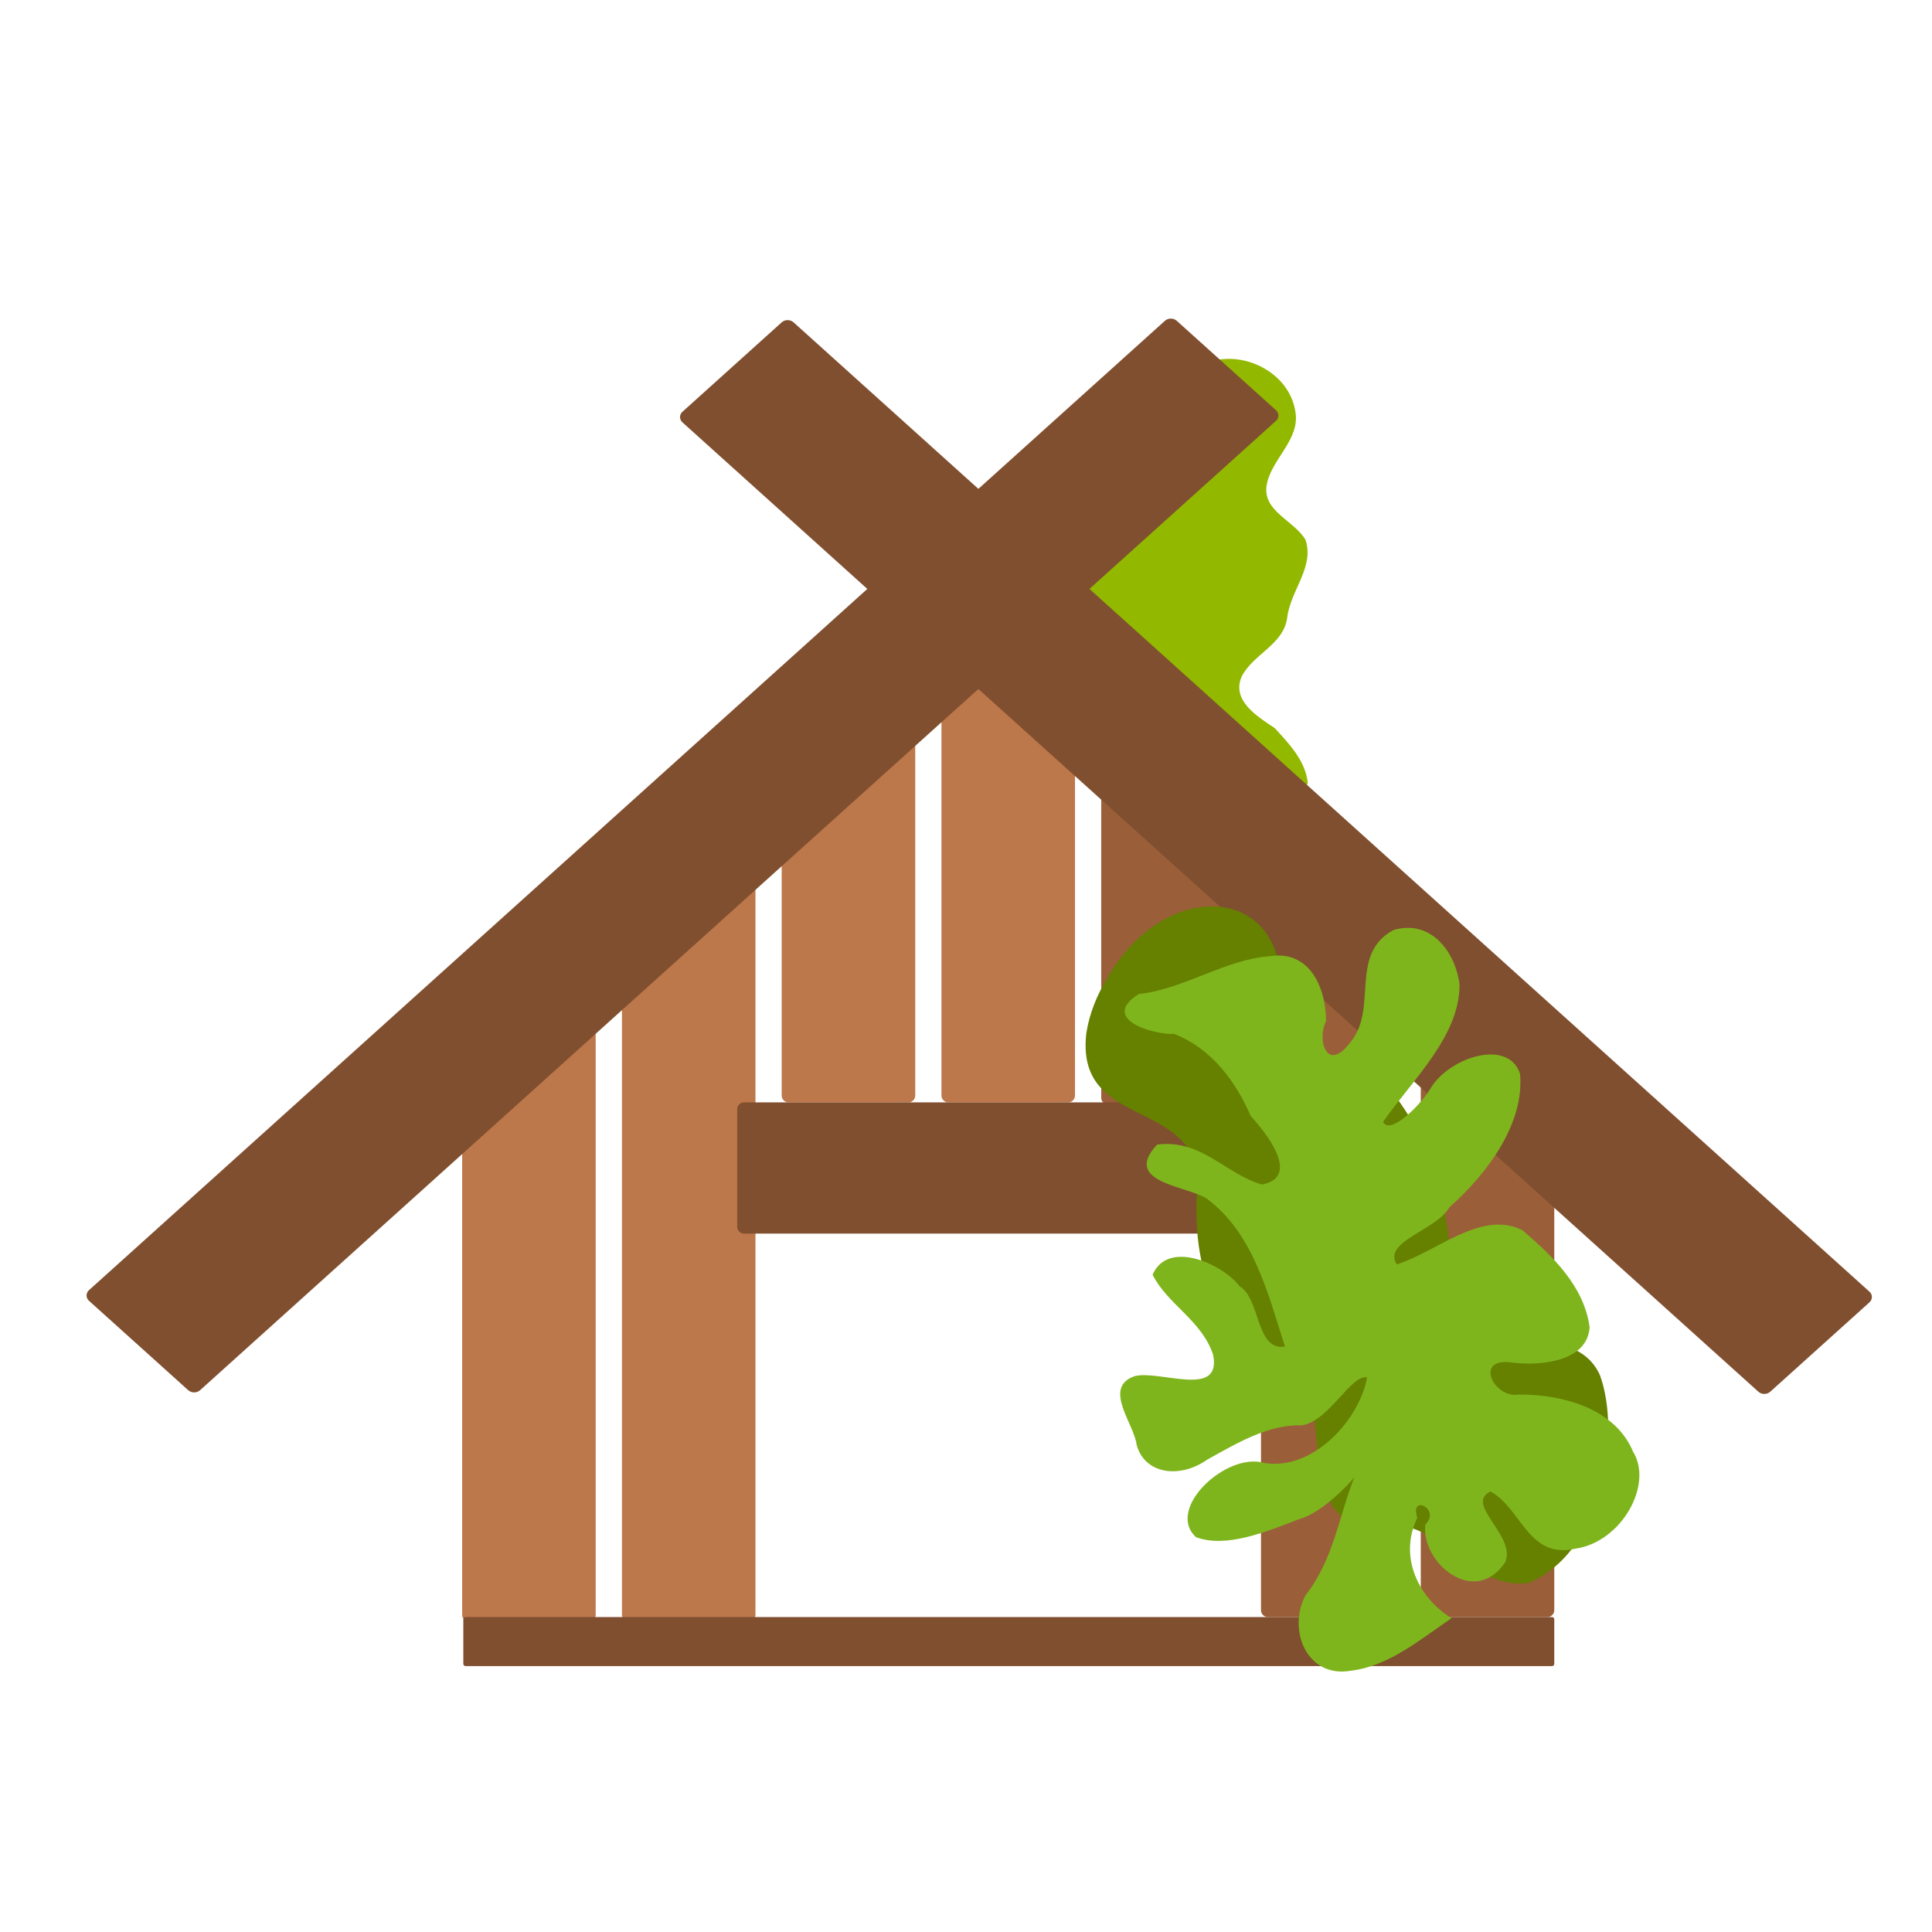
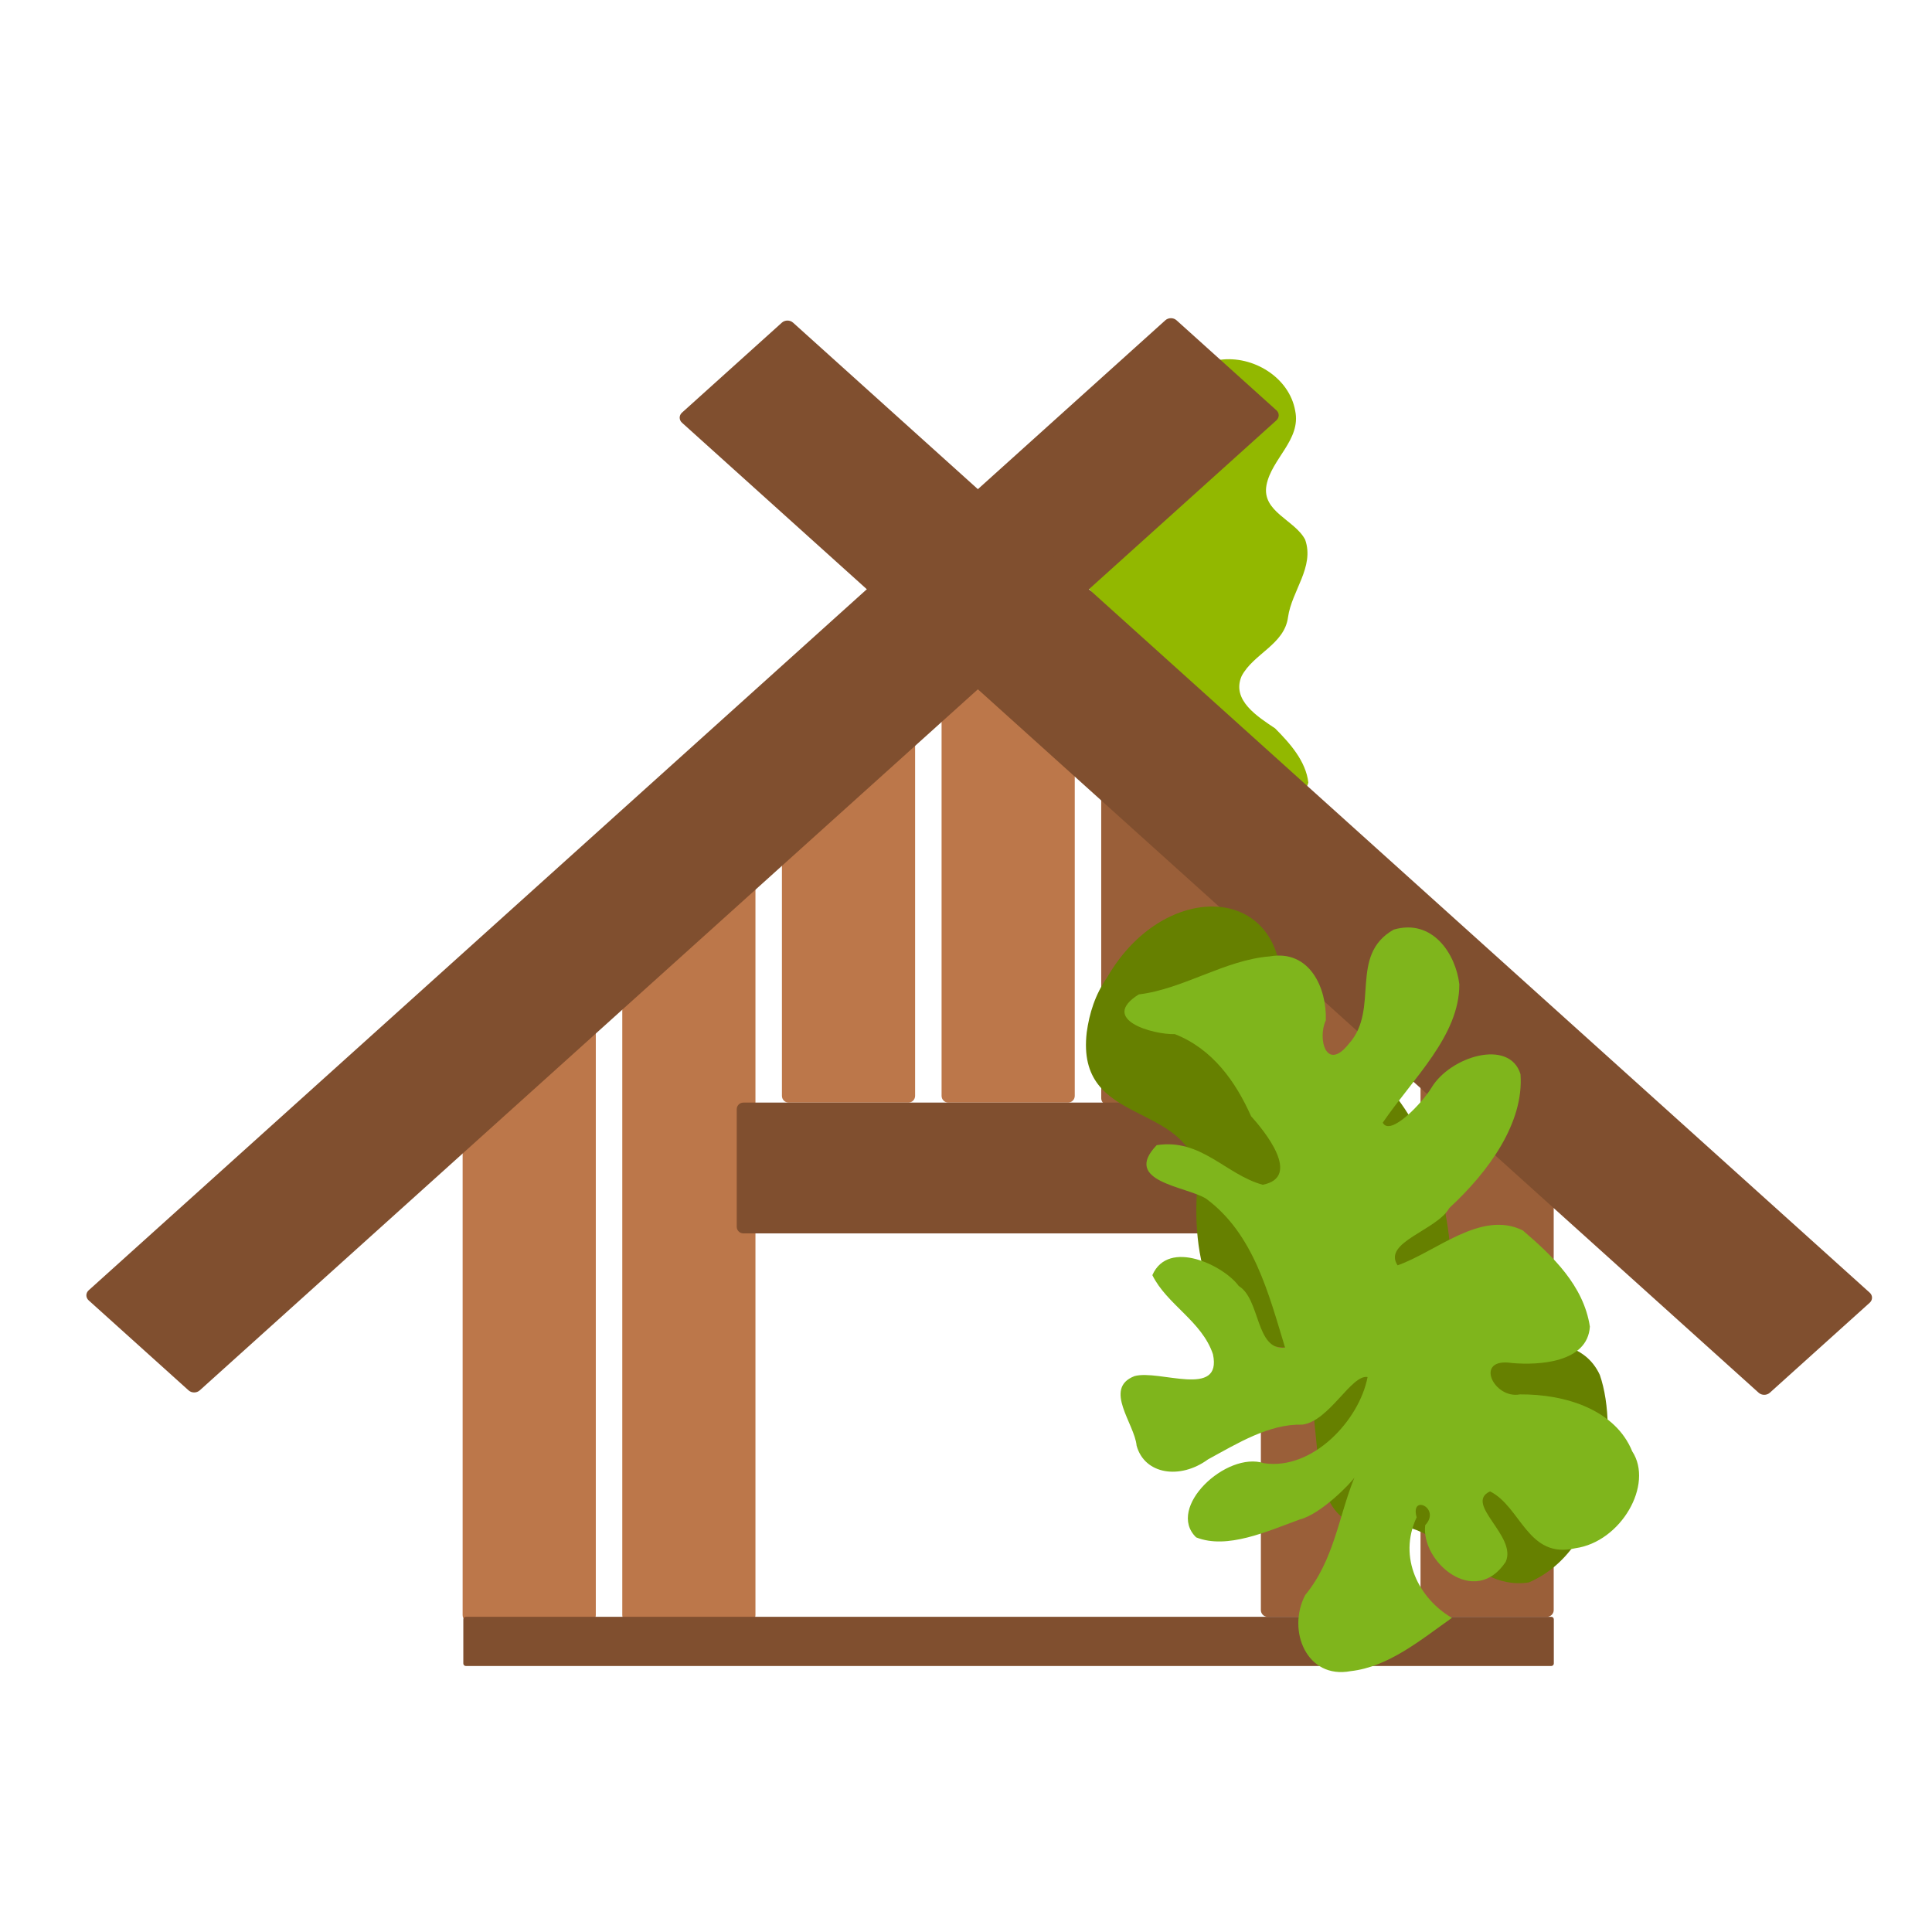
- <svg xmlns="http://www.w3.org/2000/svg" width="64" height="64" viewBox="0 0 16.93 16.93">
-   <path d="M9.89 3.26c-.09.15-.23.35-.11.52.15.1.3.32.18.5-.2.17-.46.35-.49.63-.05.26.3.37.25.63-.11.24-.41.38-.42.67-.02.2.2.3.34.38.19.1.15.33.22.5.08.24.37.31.6.32.19-.01.4-.05.54-.18.13-.15.4-.16.46-.37-.02-.19-.16-.34-.29-.48-.15-.1-.38-.24-.29-.45.1-.2.37-.28.4-.52s.24-.44.16-.68c-.1-.17-.38-.25-.34-.48s.3-.4.25-.65c-.05-.3-.37-.49-.66-.45-.25-.04-.55-.1-.76.09z" style="fill:#92b800;fill-opacity:1;stroke:none;stroke-width:.241px;stroke-linecap:butt;stroke-linejoin:miter;stroke-opacity:1" />
-   <rect width="5.23" height="1.17" x="-14.21" y="4.05" ry=".06" style="opacity:1;fill:#bc774a;fill-opacity:1;stroke:none;stroke-width:.75;stroke-miterlimit:4;stroke-dasharray:none;stroke-opacity:1" transform="rotate(-90)" />
-   <rect width="4.84" height="1.17" x="-14.17" y="12.45" ry=".06" style="opacity:1;fill:#9a5f39;fill-opacity:1;stroke:none;stroke-width:.722;stroke-miterlimit:4;stroke-dasharray:none;stroke-opacity:1" transform="rotate(-90)" />
-   <rect width="6.35" height="1.17" x="-14.17" y="11.05" ry=".06" style="opacity:1;fill:#9a5f39;fill-opacity:1;stroke:none;stroke-width:.827;stroke-miterlimit:4;stroke-dasharray:none;stroke-opacity:1" transform="rotate(-90)" />
-   <rect width="6.61" height="1.17" x="-14.21" y="5.45" ry=".06" style="opacity:1;fill:#bc774a;fill-opacity:1;stroke:none;stroke-width:.843;stroke-miterlimit:4;stroke-dasharray:none;stroke-opacity:1" transform="rotate(-90)" />
-   <rect width="3.59" height="1.17" x="-9.66" y="6.85" ry=".06" style="opacity:1;fill:#bc774a;fill-opacity:1;stroke:none;stroke-width:.622;stroke-miterlimit:4;stroke-dasharray:none;stroke-opacity:1" transform="rotate(-90)" />
-   <rect width="4.41" height="1.17" x="-9.66" y="8.25" ry=".06" style="opacity:1;fill:#bc774a;fill-opacity:1;stroke:none;stroke-width:.689;stroke-miterlimit:4;stroke-dasharray:none;stroke-opacity:1" transform="rotate(-90)" />
-   <rect width="3.4" height="1.17" x="-9.68" y="9.65" ry=".06" style="opacity:1;fill:#9a5f39;fill-opacity:1;stroke:none;stroke-width:.605;stroke-miterlimit:4;stroke-dasharray:none;stroke-opacity:1" transform="rotate(-90)" />
-   <rect width="12.83" height="1.31" x="-7.99" y="8.97" ry=".07" style="opacity:1;fill:#804f2f;fill-opacity:1;stroke:none;stroke-width:1.244;stroke-miterlimit:4;stroke-dasharray:none;stroke-opacity:1" transform="matrix(.74294 -.66935 .74294 .66935 0 0)" />
-   <rect width="12.83" height="1.31" x="6.72" y="-2.57" ry=".07" style="opacity:1;fill:#804f2f;fill-opacity:1;stroke:none;stroke-width:1.244;stroke-miterlimit:4;stroke-dasharray:none;stroke-opacity:1" transform="matrix(.74294 .66935 -.74294 .66935 0 0)" />
-   <rect width="4.89" height="1.15" x="6.46" y="9.66" ry=".06" style="opacity:1;fill:#804f2f;fill-opacity:1;stroke:none;stroke-width:.719;stroke-miterlimit:4;stroke-dasharray:none;stroke-opacity:1" />
-   <path d="M9.52 9.05c-.1.83.9.58.98 1.26-.08.73.13 1.47.76 1.5.48.32.03 1.53.75 1.57.62-.15.83.57 1.39.49.67-.29.8-1.33.62-1.82-.26-.57-1.22-.01-1.3-.77 0-.72-.2-1.35-.58-1.78-.48-.14-.92-.32-.93-1.04-.13-.72-1.05-.69-1.5.1q-.15.24-.19.49" style="fill:#668000;fill-opacity:1;stroke:none;stroke-width:.327px;stroke-linecap:butt;stroke-linejoin:miter;stroke-opacity:1" />
-   <rect width="9.56" height=".43" x="4.06" y="14.17" ry=".02" style="opacity:1;fill:#804f2f;fill-opacity:1;stroke:none;stroke-width:.616;stroke-miterlimit:4;stroke-dasharray:none;stroke-opacity:1" />
-   <path d="M12.72 14.18c-.28-.17-.47-.53-.3-.88-.07-.21.21-.08.07.06-.04.33.43.73.7.33.1-.23-.36-.51-.13-.62.27.14.33.6.75.5.4-.06.68-.56.5-.85-.15-.36-.58-.5-1-.5-.22.04-.4-.33-.06-.28.23.03.66 0 .68-.31-.05-.36-.32-.62-.59-.85-.36-.18-.75.19-1.1.3-.13-.2.35-.3.46-.5.34-.3.66-.74.62-1.17-.1-.31-.61-.15-.78.12-.07.13-.36.43-.42.3.26-.37.67-.75.67-1.2-.03-.27-.24-.58-.58-.48-.4.22-.12.7-.39 1-.2.25-.28-.05-.2-.2 0-.29-.14-.63-.5-.57-.39.03-.75.29-1.14.33-.35.22.13.36.31.35.33.13.54.42.67.72.12.13.45.53.1.6-.32-.09-.53-.4-.92-.35-.31.33.25.36.43.47.41.3.54.83.69 1.3-.26.04-.21-.42-.4-.53-.13-.18-.62-.42-.76-.1.13.26.43.4.53.7.08.39-.47.13-.69.19-.28.1 0 .42.02.6.07.26.38.3.62.13.27-.15.54-.31.83-.3.24-.04.43-.45.57-.42-.07.38-.48.82-.9.75-.33-.1-.87.4-.6.65.27.1.62-.05.91-.16.19-.05.45-.32.48-.37-.14.35-.18.72-.43 1.04-.16.3.01.73.4.66.33-.04.6-.27.88-.46" style="fill:#7fb51c;fill-opacity:1;stroke:none;stroke-width:.252px;stroke-linecap:butt;stroke-linejoin:miter;stroke-opacity:1" />
+ <svg xmlns="http://www.w3.org/2000/svg" width="64" height="64" viewBox="0 0 16.93 16.93" version="1.1" id="svg4606">
+   <defs id="defs4610" />
+   <path style="fill:#92b800;fill-opacity:1;stroke:none;stroke-width:0.241px;stroke-linecap:butt;stroke-linejoin:miter;stroke-opacity:1" d="M 9.887,3.257 C 9.801,3.411 9.657,3.609 9.777,3.781 9.926,3.887 10.087,4.097 9.965,4.277 9.764,4.453 9.505,4.627 9.472,4.913 9.415,5.169 9.778,5.284 9.724,5.536 9.609,5.778 9.306,5.917 9.295,6.208 c -0.016,0.204 0.198,0.299 0.348,0.386 0.185,0.105 0.148,0.33 0.215,0.498 0.086,0.236 0.372,0.312 0.602,0.316 0.188,-0.008 0.403,-0.046 0.54,-0.177 0.13,-0.155 0.404,-0.157 0.465,-0.373 -0.022,-0.189 -0.161,-0.344 -0.291,-0.475 -0.151,-0.102 -0.385,-0.246 -0.294,-0.458 0.104,-0.198 0.375,-0.276 0.407,-0.517 0.032,-0.23 0.234,-0.44 0.15,-0.679 -0.09,-0.173 -0.382,-0.244 -0.339,-0.477 0.044,-0.232 0.304,-0.398 0.252,-0.651 -0.051,-0.294 -0.369,-0.488 -0.66,-0.448 -0.253,-0.038 -0.548,-0.094 -0.763,0.083 -0.013,0.008 -0.027,0.014 -0.04,0.021 z" id="path5364" />
+   <rect style="opacity:1;fill:#bc774a;fill-opacity:1;stroke:none;stroke-width:0.75;stroke-miterlimit:4;stroke-dasharray:none;stroke-opacity:1" id="rect5216-6" width="5.233" height="1.167" x="-14.212" y="4.054" ry="0.059" transform="rotate(-90)" />
+   <rect style="opacity:1;fill:#9a5f39;fill-opacity:1;stroke:none;stroke-width:0.722;stroke-miterlimit:4;stroke-dasharray:none;stroke-opacity:1" id="rect5216-6-4" width="4.845" height="1.167" x="-14.168" y="12.448" ry="0.059" transform="rotate(-90)" />
+   <rect style="opacity:1;fill:#9a5f39;fill-opacity:1;stroke:none;stroke-width:0.827;stroke-miterlimit:4;stroke-dasharray:none;stroke-opacity:1" id="rect5216-6-4-1" width="6.354" height="1.167" x="-14.168" y="11.049" ry="0.059" transform="rotate(-90)" />
+   <rect style="opacity:1;fill:#bc774a;fill-opacity:1;stroke:none;stroke-width:0.843;stroke-miterlimit:4;stroke-dasharray:none;stroke-opacity:1" id="rect5216-6-4-1-7" width="6.613" height="1.167" x="-14.212" y="5.453" ry="0.059" transform="rotate(-90)" />
+   <rect style="opacity:1;fill:#bc774a;fill-opacity:1;stroke:none;stroke-width:0.622;stroke-miterlimit:4;stroke-dasharray:none;stroke-opacity:1" id="rect5216-6-4-1-9" width="3.594" height="1.167" x="-9.662" y="6.852" ry="0.059" transform="rotate(-90)" />
+   <rect style="opacity:1;fill:#bc774a;fill-opacity:1;stroke:none;stroke-width:0.689;stroke-miterlimit:4;stroke-dasharray:none;stroke-opacity:1" id="rect5216-6-4-1-2" width="4.414" height="1.167" x="-9.662" y="8.251" ry="0.059" transform="rotate(-90)" />
+   <rect style="opacity:1;fill:#9a5f39;fill-opacity:1;stroke:none;stroke-width:0.605;stroke-miterlimit:4;stroke-dasharray:none;stroke-opacity:1" id="rect5216-6-4-1-1" width="3.4" height="1.167" x="-9.683" y="9.65" ry="0.059" transform="rotate(-90)" />
+   <rect style="opacity:1;fill:#804f2f;fill-opacity:1;stroke:none;stroke-width:1.244;stroke-miterlimit:4;stroke-dasharray:none;stroke-opacity:1" id="rect5216" width="12.831" height="1.31" x="-7.989" y="8.969" ry="0.066" transform="matrix(0.7429425,-0.6693552,0.7429425,0.6693552,0,0)" />
+   <rect style="opacity:1;fill:#804f2f;fill-opacity:1;stroke:none;stroke-width:1.244;stroke-miterlimit:4;stroke-dasharray:none;stroke-opacity:1" id="rect5216-7" width="12.831" height="1.31" x="6.723" y="-2.565" ry="0.066" transform="matrix(0.7429425,0.6693552,-0.7429425,0.6693552,0,0)" />
+   <rect style="opacity:1;fill:#804f2f;fill-opacity:1;stroke:none;stroke-width:0.719;stroke-miterlimit:4;stroke-dasharray:none;stroke-opacity:1" id="rect5216-6-4-1-2-0" width="4.891" height="1.146" x="6.456" y="9.662" ry="0.058" />
+   <path style="fill:#668000;fill-opacity:1;stroke:none;stroke-width:0.327px;stroke-linecap:butt;stroke-linejoin:miter;stroke-opacity:1" d="m 9.523,9.046 c -0.098,0.838 0.89,0.588 0.978,1.265 -0.085,0.728 0.131,1.464 0.759,1.497 0.475,0.32 0.027,1.531 0.746,1.573 0.626,-0.146 0.838,0.567 1.39,0.486 0.671,-0.285 0.795,-1.325 0.623,-1.819 -0.264,-0.57 -1.222,-0.011 -1.298,-0.771 C 12.727,10.559 12.525,9.925 12.142,9.5 11.662,9.36 11.224,9.178 11.214,8.465 11.084,7.736 10.157,7.775 9.703,8.563 9.596,8.716 9.546,8.88 9.523,9.046 Z" id="path5364-2" />
+   <rect style="opacity:1;fill:#804f2f;fill-opacity:1;stroke:none;stroke-width:0.616;stroke-miterlimit:4;stroke-dasharray:none;stroke-opacity:1" id="rect5216-6-4-1-2-0-6" width="9.556" height="0.431" x="4.06" y="14.168" ry="0.022" />
+   <path style="fill:#7fb51c;fill-opacity:1;stroke:none;stroke-width:0.252px;stroke-linecap:butt;stroke-linejoin:miter;stroke-opacity:1" d="m 12.721,14.176 c -0.284,-0.167 -0.474,-0.523 -0.307,-0.88 -0.059,-0.207 0.216,-0.081 0.075,0.069 -0.039,0.322 0.435,0.727 0.705,0.322 0.104,-0.225 -0.369,-0.51 -0.137,-0.618 0.273,0.136 0.33,0.596 0.748,0.498 0.4,-0.056 0.689,-0.559 0.498,-0.849 -0.146,-0.359 -0.575,-0.502 -0.984,-0.499 -0.23,0.044 -0.407,-0.326 -0.07,-0.275 0.232,0.021 0.663,-0.002 0.683,-0.319 -0.055,-0.36 -0.326,-0.619 -0.588,-0.843 -0.365,-0.181 -0.758,0.187 -1.097,0.306 -0.135,-0.203 0.345,-0.307 0.453,-0.502 0.344,-0.317 0.656,-0.747 0.624,-1.173 -0.096,-0.315 -0.617,-0.156 -0.781,0.12 -0.077,0.128 -0.361,0.431 -0.426,0.305 0.261,-0.384 0.673,-0.761 0.671,-1.213 C 12.757,8.36 12.554,8.047 12.213,8.146 11.815,8.372 12.093,8.841 11.822,9.144 11.622,9.399 11.543,9.102 11.618,8.941 11.628,8.661 11.478,8.318 11.125,8.381 c -0.391,0.031 -0.756,0.286 -1.146,0.333 -0.352,0.221 0.129,0.354 0.316,0.348 0.33,0.129 0.533,0.416 0.668,0.719 0.116,0.128 0.448,0.534 0.102,0.601 -0.324,-0.089 -0.538,-0.408 -0.929,-0.347 -0.308,0.321 0.259,0.36 0.433,0.469 0.415,0.306 0.547,0.828 0.692,1.305 -0.26,0.029 -0.214,-0.423 -0.406,-0.54 -0.127,-0.176 -0.615,-0.419 -0.757,-0.095 0.128,0.259 0.434,0.403 0.531,0.693 0.083,0.391 -0.471,0.131 -0.688,0.192 -0.276,0.107 0.002,0.418 0.019,0.609 0.07,0.254 0.382,0.299 0.625,0.121 0.262,-0.143 0.538,-0.313 0.828,-0.305 0.236,-0.031 0.43,-0.443 0.571,-0.417 -0.073,0.382 -0.484,0.819 -0.908,0.755 -0.329,-0.108 -0.862,0.391 -0.594,0.65 0.271,0.108 0.622,-0.053 0.911,-0.158 0.183,-0.047 0.447,-0.319 0.476,-0.367 -0.14,0.344 -0.176,0.719 -0.432,1.031 -0.161,0.31 0.013,0.739 0.399,0.666 0.331,-0.037 0.613,-0.273 0.886,-0.466 z" id="path5334" />
</svg>
